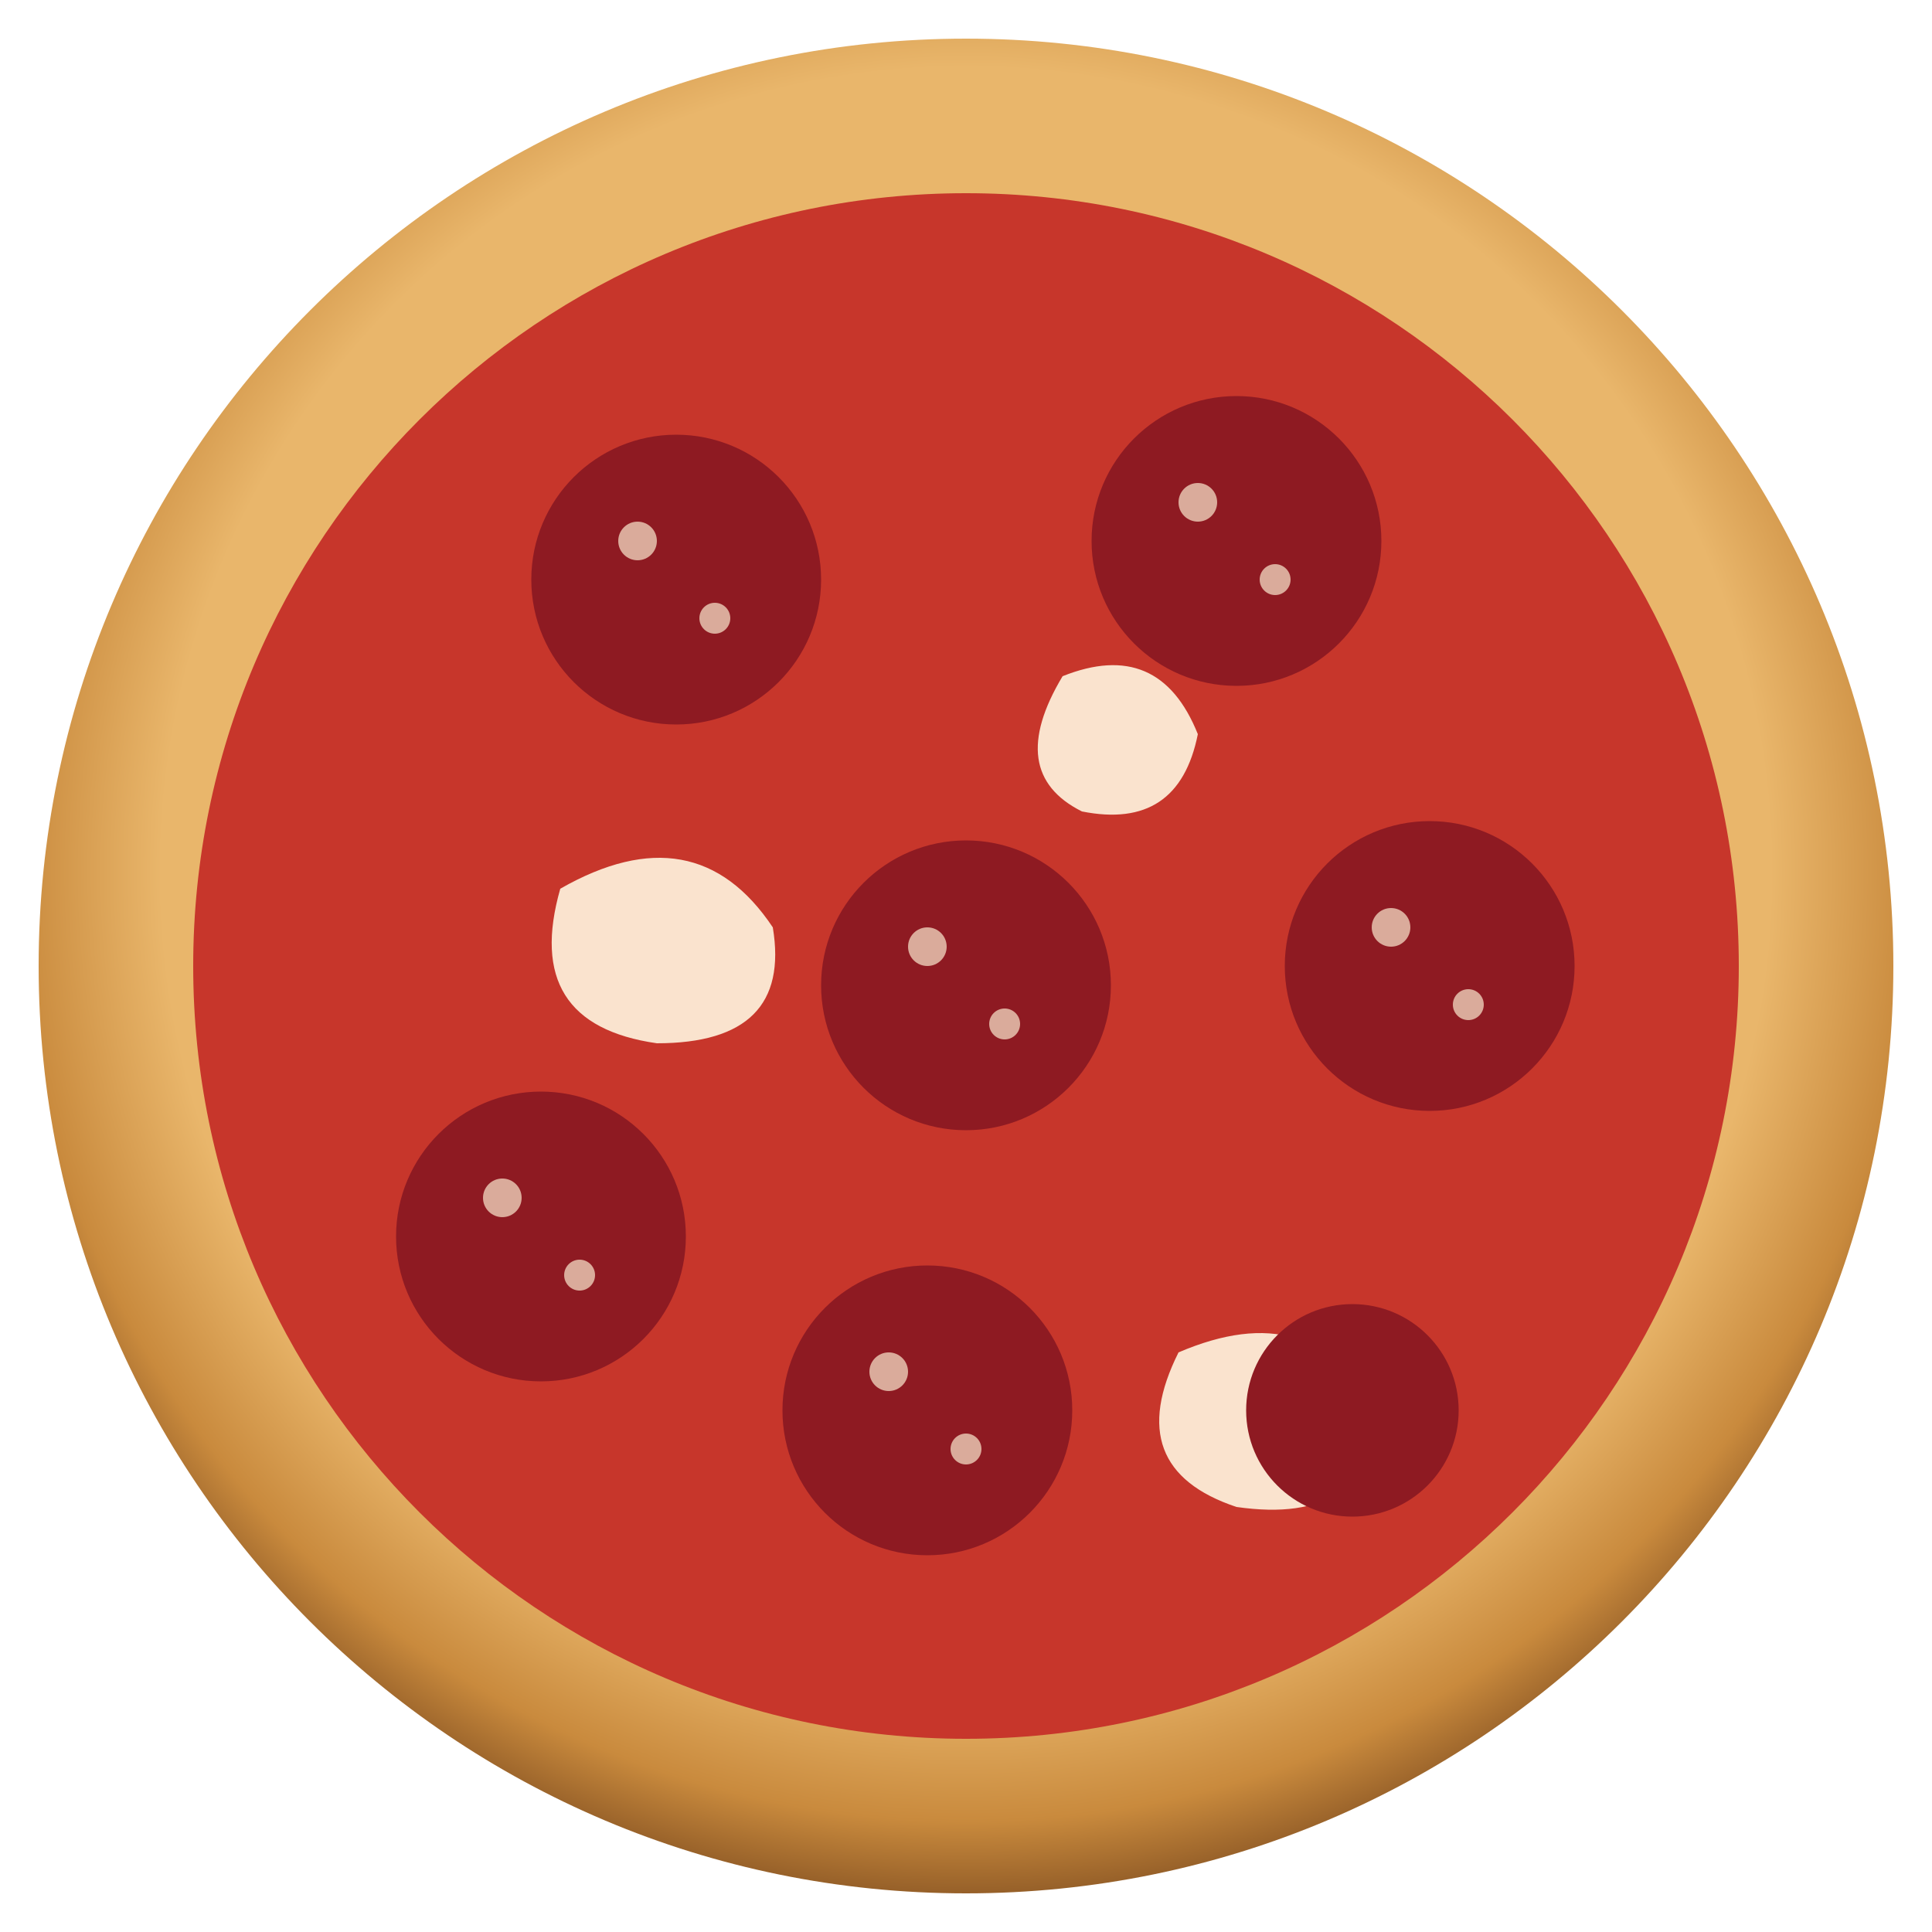
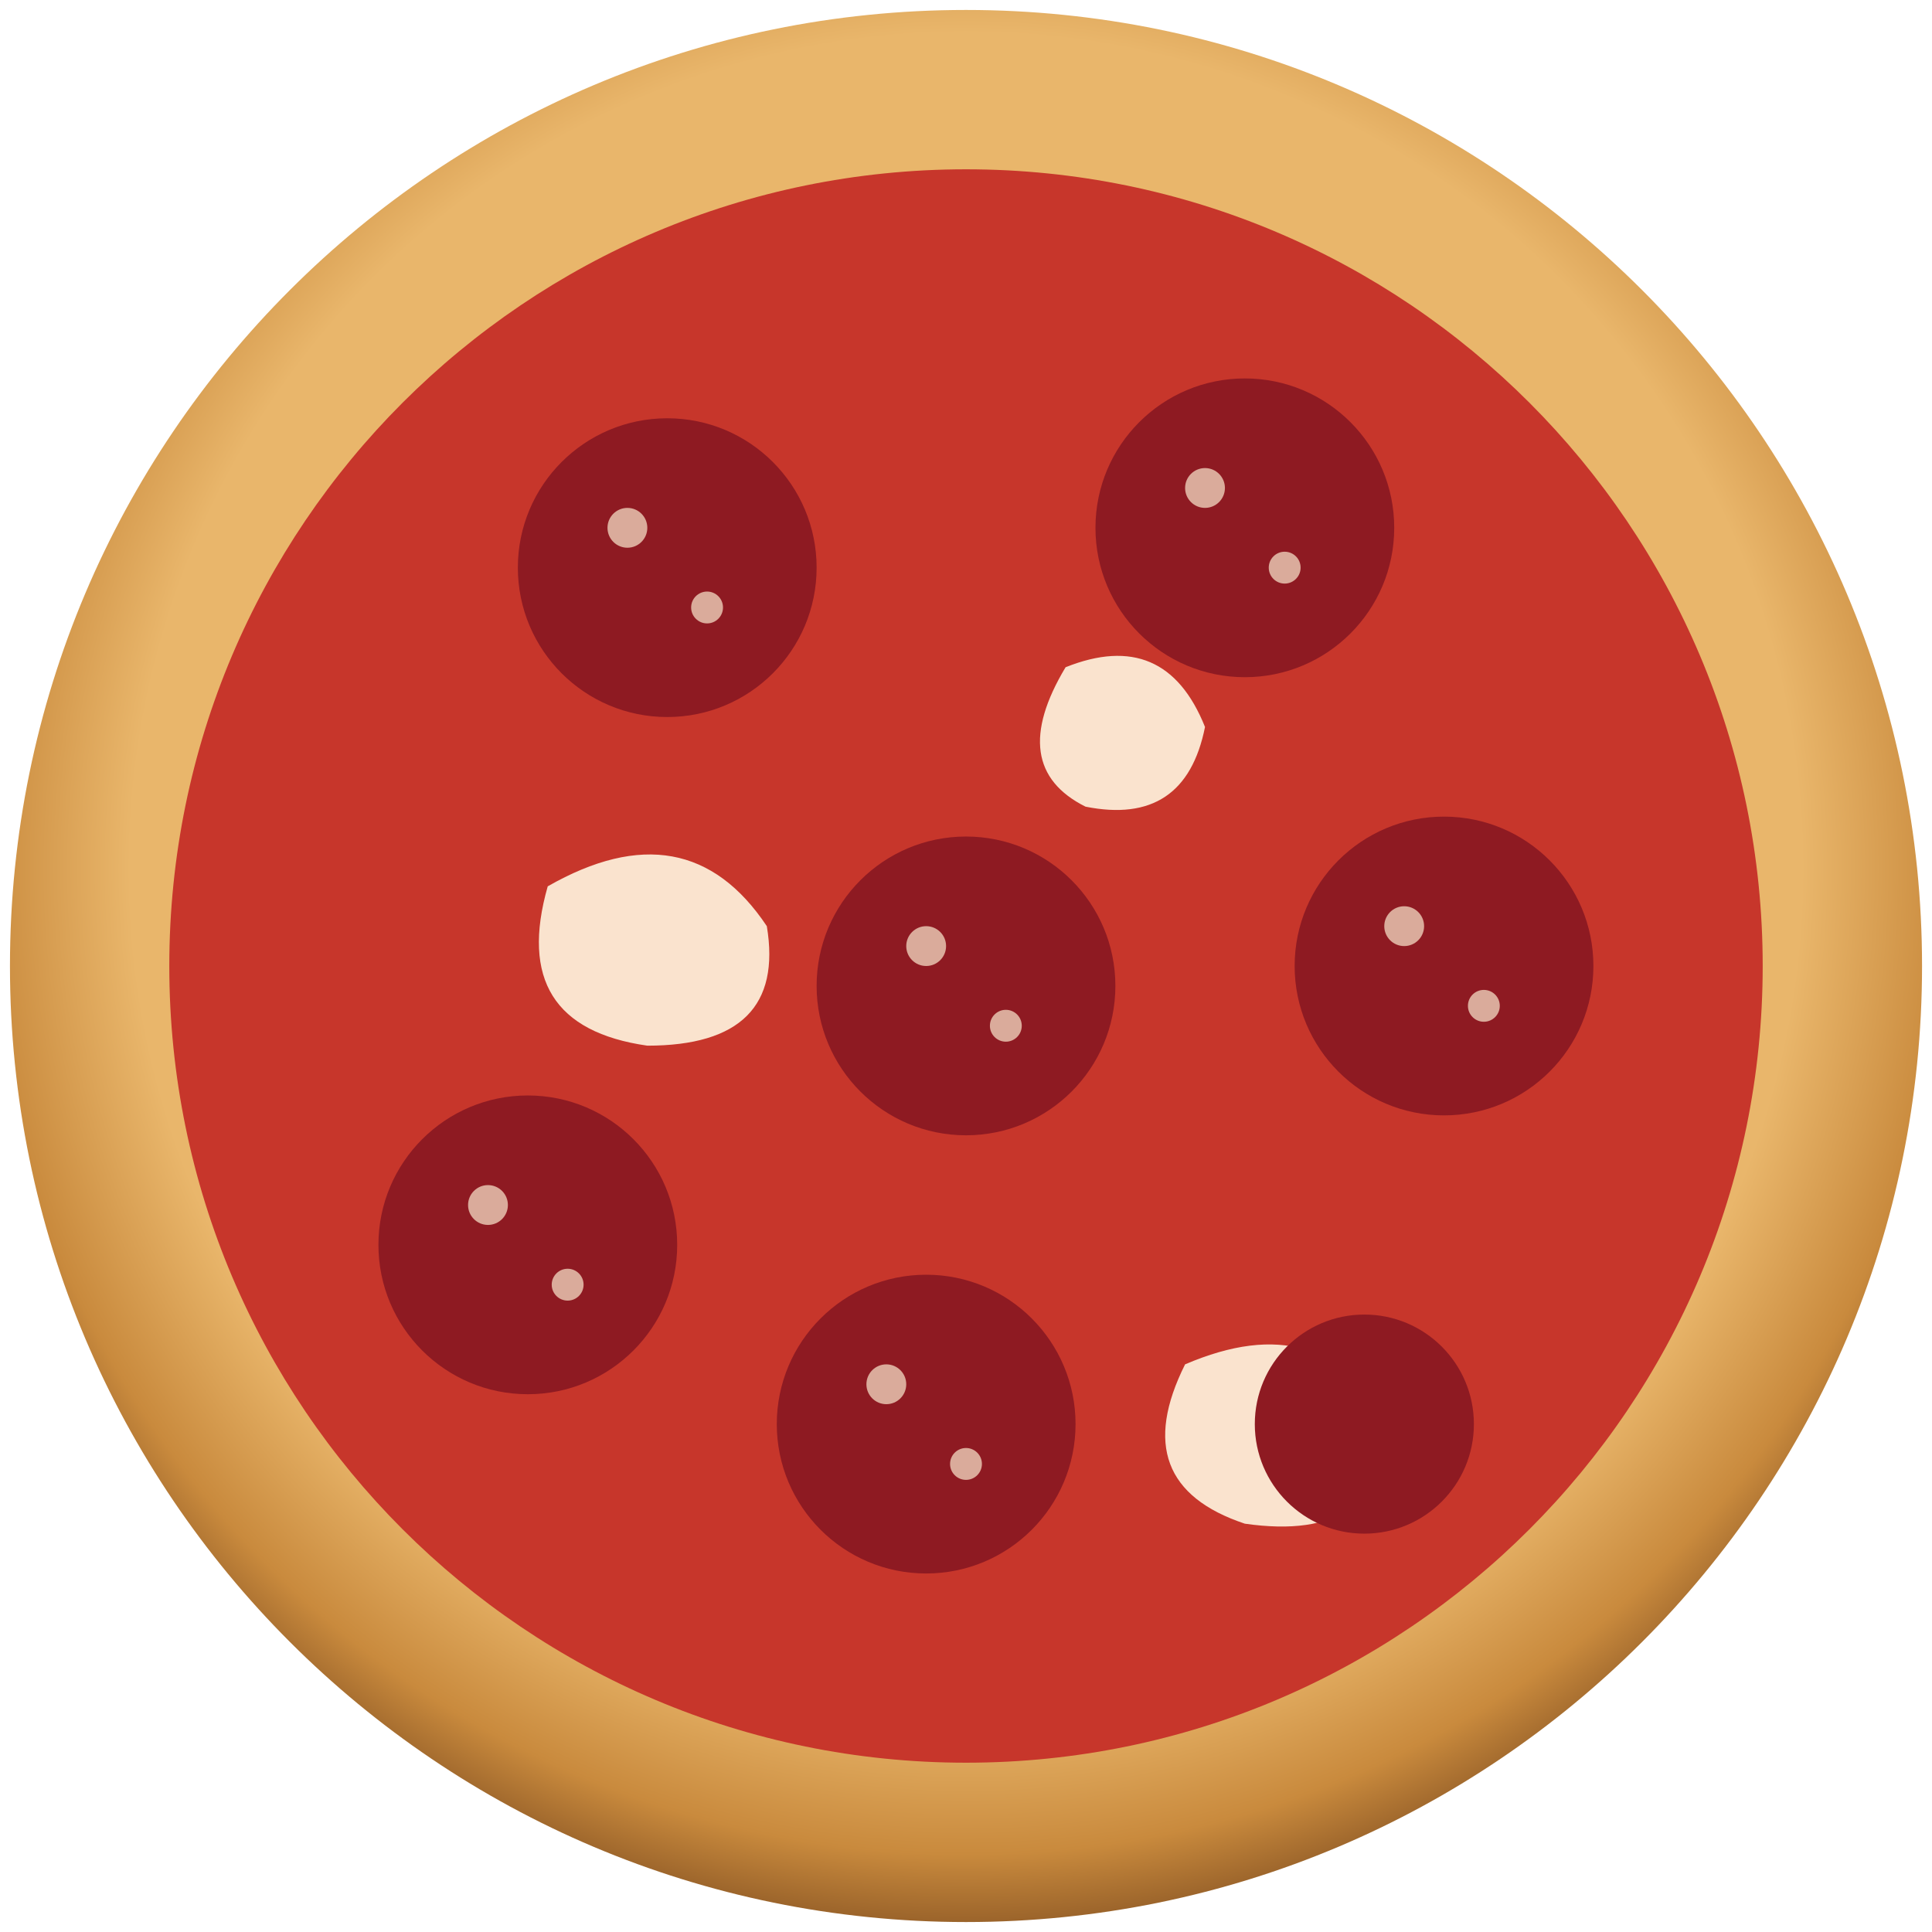
- <svg xmlns="http://www.w3.org/2000/svg" viewBox="0 0 200 200" width="200" height="200">
+ <svg xmlns="http://www.w3.org/2000/svg" viewBox="3 3 194 194" width="194" height="194">
  <defs>
    <radialGradient id="crust" cx="50%" cy="45%" r="55%">
      <stop offset="78%" stop-color="#E9B66B" />
      <stop offset="92%" stop-color="#C98A3D" />
      <stop offset="100%" stop-color="#8F5A26" />
    </radialGradient>
    <symbol id="leaf" viewBox="0 0 40 24">
      <path d="M2 12 C10 0 30 0 38 12 C30 24 10 24 2 12Z" fill="#2F6B3B" />
      <path d="M4 12 H34" stroke="#4E8C5A" stroke-width="1.4" fill="none" />
    </symbol>
    <symbol id="fk-base" viewBox="0 0 200 140">
      <path d="M14 30 Q10 12 34 10 L168 8 Q192 10 188 34 L190 106 Q190 130 166 130 L36 132 Q10 130 12 108Z" fill="url(#crust)" />
      <path d="M26 34 Q24 22 40 22 L162 20 Q178 22 176 38 L178 102 Q178 118 162 118 L42 120 Q24 118 26 104Z" fill="#FFF3DC" />
      <g fill="#E9C98E" opacity=".7">
        <circle cx="50" cy="40" r="6" />
        <circle cx="150" cy="100" r="7" />
        <circle cx="120" cy="36" r="5" />
        <circle cx="64" cy="104" r="6" />
      </g>
    </symbol>
  </defs>
  <circle cx="100" cy="100" r="96" fill="url(#crust)" />
  <circle cx="100" cy="100" r="80" fill="#C7362B" />
  <g fill="#FFF6E0" opacity=".9">
    <path d="M58 92 q14 -8 22 4 q2 12 -12 12 q-14 -2 -10 -16z" />
    <path d="M122 140 q14 -6 20 6 q0 12 -14 10 q-12 -4 -6 -16z" />
    <path d="M110 70 q10 -4 14 6 q-2 10 -12 8 q-8 -4 -2 -14z" />
  </g>
  <g fill="#8E1A22">
    <circle cx="70" cy="60" r="15" />
    <circle cx="128" cy="56" r="15" />
    <circle cx="148" cy="100" r="15" />
    <circle cx="100" cy="102" r="15" />
    <circle cx="56" cy="128" r="15" />
    <circle cx="96" cy="146" r="15" />
    <circle cx="140" cy="146" r="11" />
  </g>
  <g fill="#E8C4B0" opacity=".85">
    <circle cx="66" cy="56" r="2" />
    <circle cx="74" cy="64" r="1.6" />
    <circle cx="124" cy="52" r="2" />
    <circle cx="132" cy="60" r="1.6" />
    <circle cx="144" cy="96" r="2" />
    <circle cx="152" cy="104" r="1.6" />
    <circle cx="96" cy="98" r="2" />
    <circle cx="104" cy="106" r="1.6" />
    <circle cx="52" cy="124" r="2" />
    <circle cx="60" cy="132" r="1.6" />
    <circle cx="92" cy="142" r="2" />
    <circle cx="100" cy="150" r="1.6" />
  </g>
</svg>
